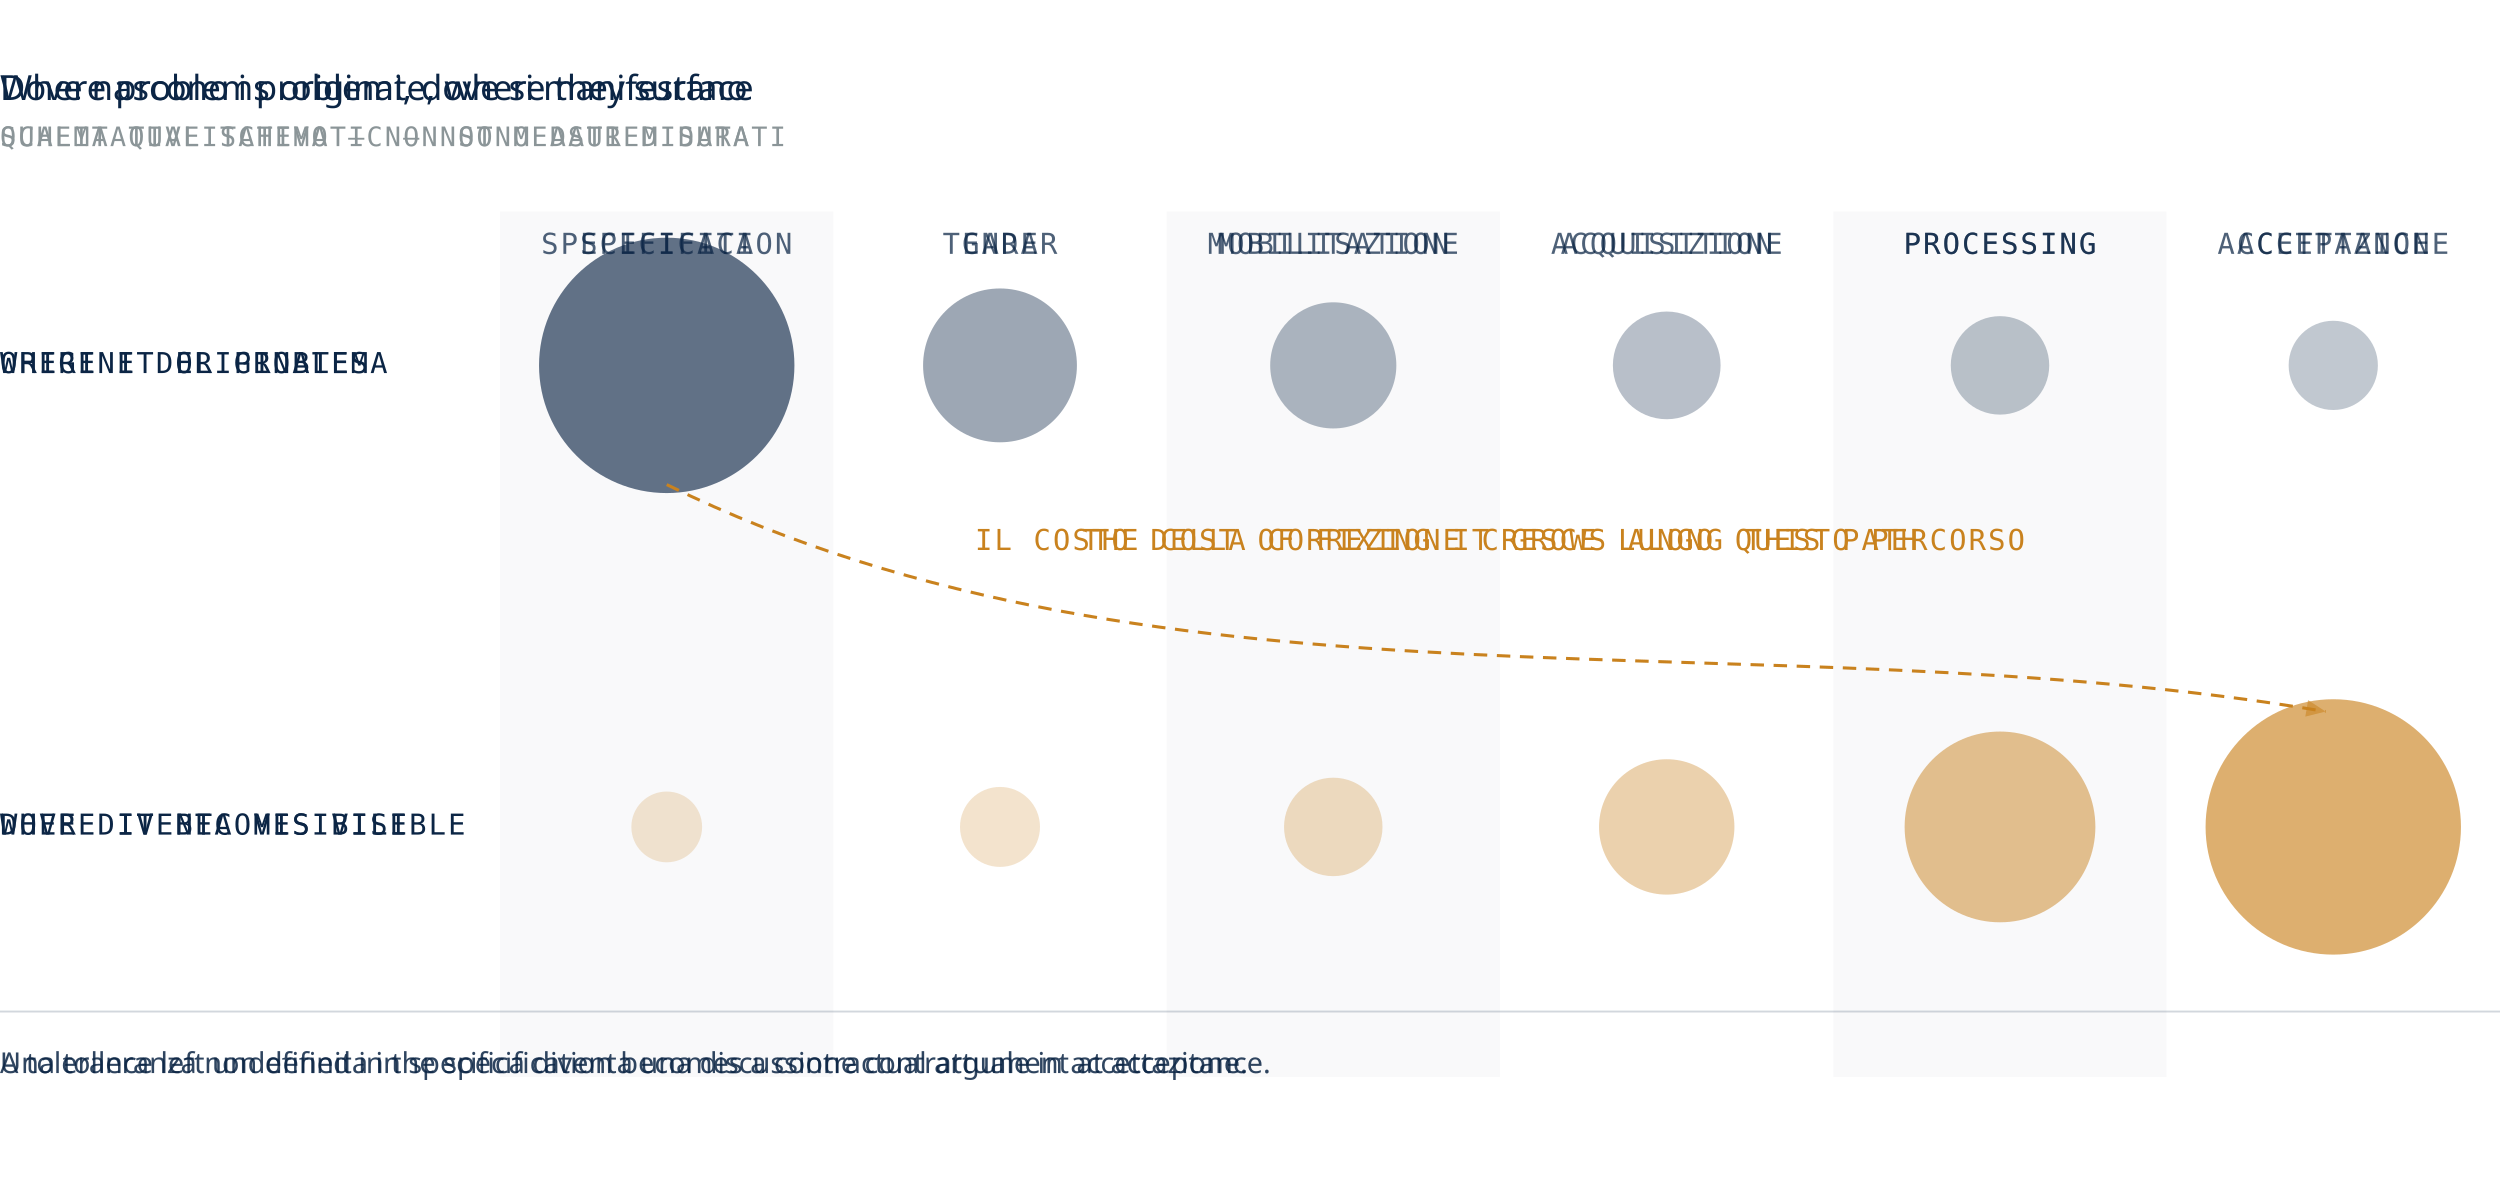
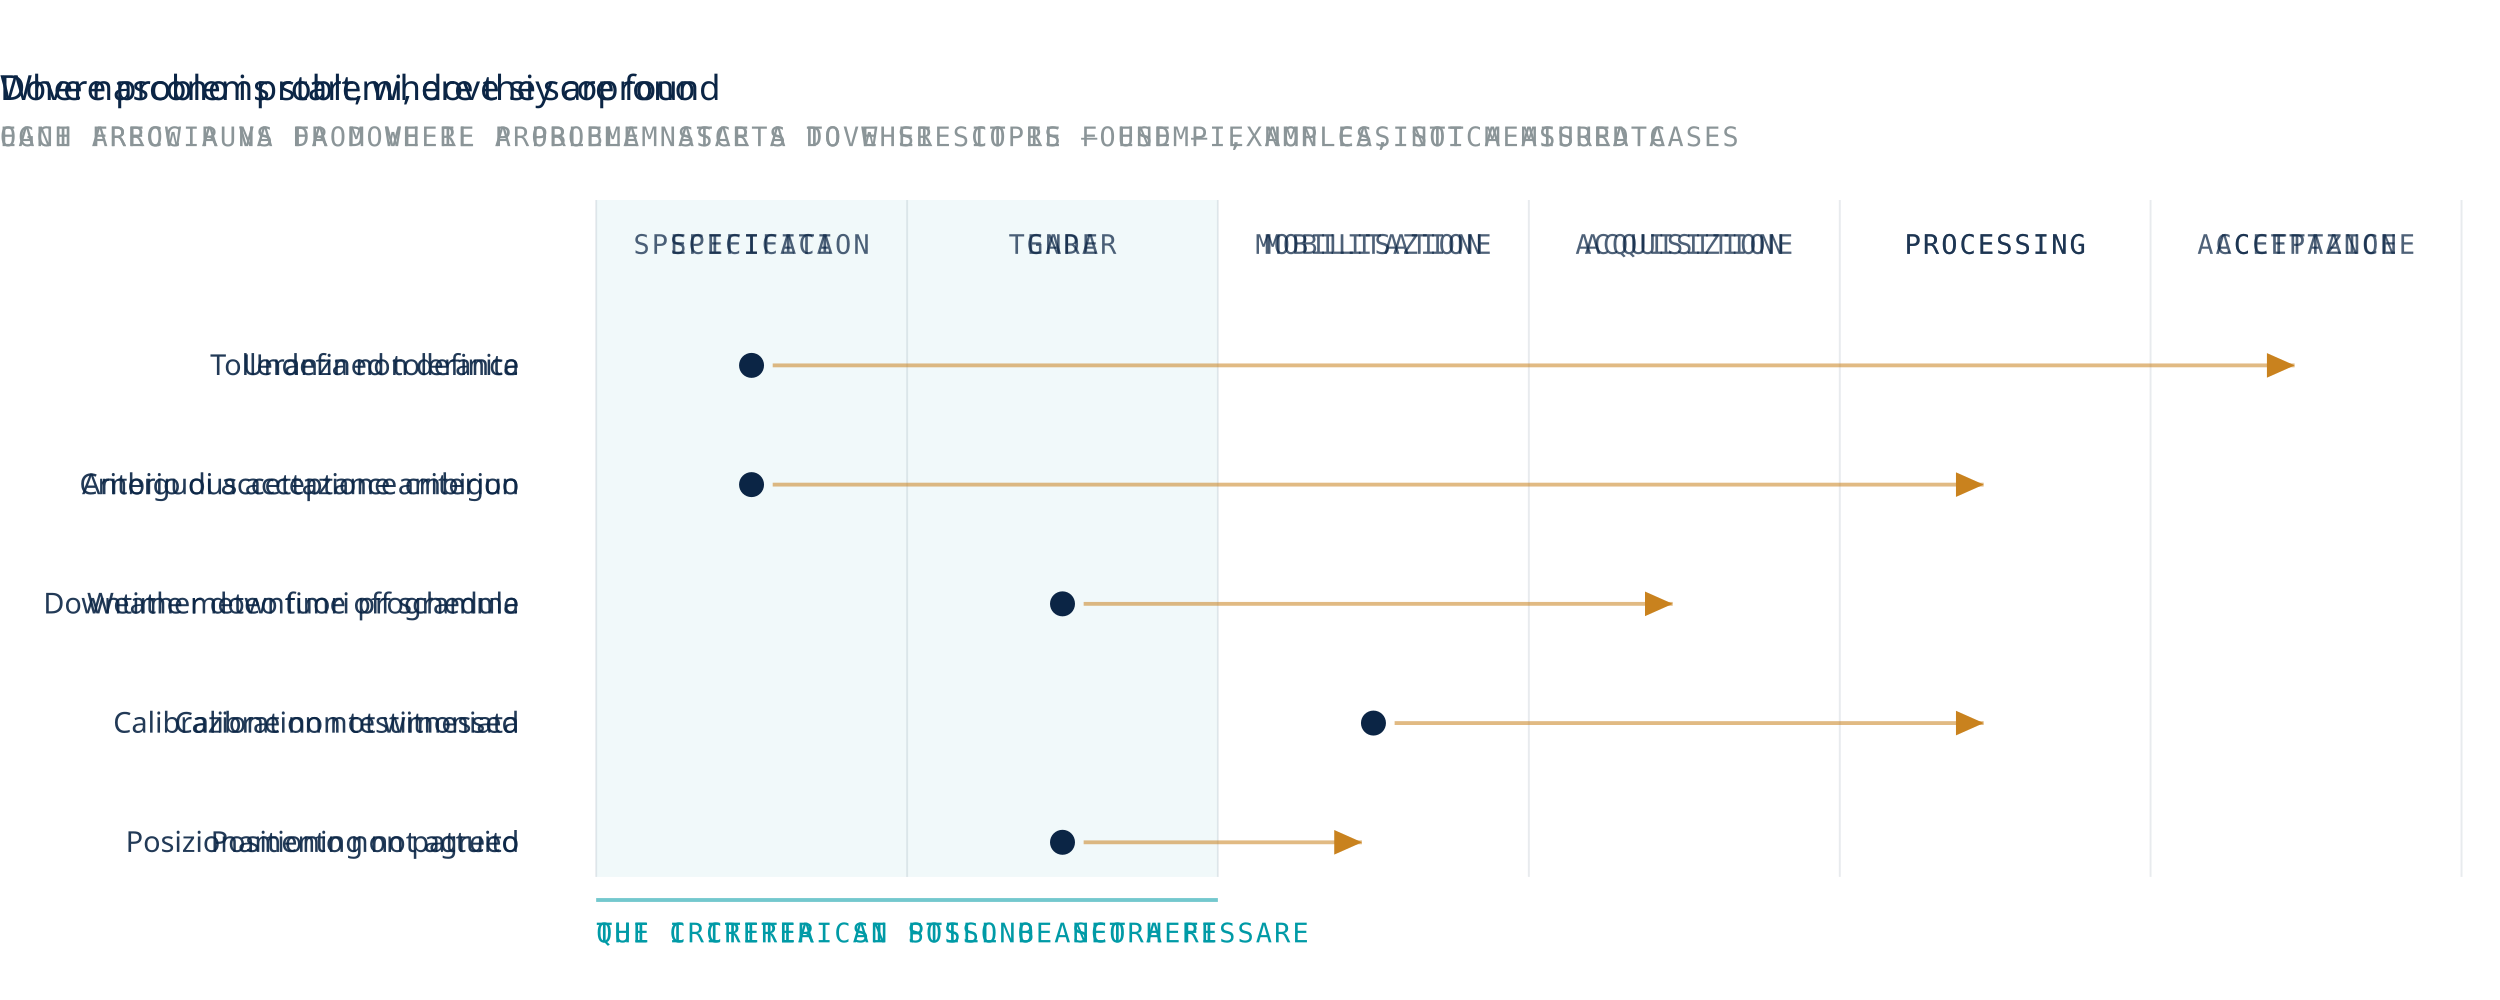
- <svg xmlns="http://www.w3.org/2000/svg" viewBox="0 0 1300 620" role="img" aria-label="Where offshore project problems originate compared with where they surface">
+ <svg xmlns="http://www.w3.org/2000/svg" viewBox="0 0 1300 520" role="img" aria-label="Examples of offshore project problems, each shown from the phase where it originates to the phase where it is found">
  <defs>
-     <marker id="fa" viewBox="0 0 9 9" refX="8" refY="4.5" markerWidth="7" markerHeight="7" orient="auto">
-       <path d="M0,1 L8,4.5 L0,8 Z" fill="#C9821E" fill-opacity=".55" />
+     <marker id="ar" viewBox="0 0 10 10" refX="9" refY="5" markerWidth="8" markerHeight="8" orient="auto">
+       <path d="M0,1 L9,5 L0,9 Z" fill="#C9821E" />
    </marker>
  </defs>
-   <text class="it" font-family="Archivo, sans-serif" x="0.0" y="52.0" font-size="18" fill="#0B2545" text-anchor="start">Dove nascono i problemi, dove si manifestano</text>
-   <text class="en" font-family="Archivo, sans-serif" x="0.0" y="52.0" font-size="18" fill="#0B2545" text-anchor="start">Where problems originate, where they surface</text>
-   <text class="it" font-family="IBM Plex Mono, monospace" letter-spacing="1.1" x="0.0" y="76.0" font-size="14" fill="#8B9598" text-anchor="start">SCHEMA QUALITATIVO – NON SONO DATI MISURATI</text>
-   <text class="en" font-family="IBM Plex Mono, monospace" letter-spacing="1.1" x="0.0" y="76.0" font-size="14" fill="#8B9598" text-anchor="start">QUALITATIVE SCHEMATIC – NOT MEASURED DATA</text>
-   <rect x="260.0" y="110" width="173.3" height="450" fill="#0B2545" fill-opacity=".025" />
-   <text class="it" font-family="IBM Plex Mono, monospace" letter-spacing="1.1" x="346.7" y="132.0" font-size="15" fill="#0B2545" text-anchor="middle" fill-opacity=".72">SPECIFICA</text>
-   <text class="en" font-family="IBM Plex Mono, monospace" letter-spacing="1.1" x="346.7" y="132.0" font-size="15" fill="#0B2545" text-anchor="middle" fill-opacity=".72">SPECIFICATION</text>
-   <text class="it" font-family="IBM Plex Mono, monospace" letter-spacing="1.1" x="520.0" y="132.0" font-size="15" fill="#0B2545" text-anchor="middle" fill-opacity=".72">GARA</text>
-   <text class="en" font-family="IBM Plex Mono, monospace" letter-spacing="1.1" x="520.0" y="132.0" font-size="15" fill="#0B2545" text-anchor="middle" fill-opacity=".72">TENDER</text>
-   <rect x="606.7" y="110" width="173.3" height="450" fill="#0B2545" fill-opacity=".025" />
-   <text class="it" font-family="IBM Plex Mono, monospace" letter-spacing="1.1" x="693.3" y="132.0" font-size="15" fill="#0B2545" text-anchor="middle" fill-opacity=".72">MOBILITAZIONE</text>
-   <text class="en" font-family="IBM Plex Mono, monospace" letter-spacing="1.1" x="693.3" y="132.0" font-size="15" fill="#0B2545" text-anchor="middle" fill-opacity=".72">MOBILISATION</text>
-   <text class="it" font-family="IBM Plex Mono, monospace" letter-spacing="1.1" x="866.7" y="132.0" font-size="15" fill="#0B2545" text-anchor="middle" fill-opacity=".72">ACQUISIZIONE</text>
-   <text class="en" font-family="IBM Plex Mono, monospace" letter-spacing="1.1" x="866.7" y="132.0" font-size="15" fill="#0B2545" text-anchor="middle" fill-opacity=".72">ACQUISITION</text>
-   <rect x="953.3" y="110" width="173.3" height="450" fill="#0B2545" fill-opacity=".025" />
-   <text class="it" font-family="IBM Plex Mono, monospace" letter-spacing="1.1" x="1040.0" y="132.0" font-size="15" fill="#0B2545" text-anchor="middle" fill-opacity=".72">PROCESSING</text>
-   <text class="en" font-family="IBM Plex Mono, monospace" letter-spacing="1.1" x="1040.0" y="132.0" font-size="15" fill="#0B2545" text-anchor="middle" fill-opacity=".72">PROCESSING</text>
-   <text class="it" font-family="IBM Plex Mono, monospace" letter-spacing="1.1" x="1213.3" y="132.0" font-size="15" fill="#0B2545" text-anchor="middle" fill-opacity=".72">ACCETTAZIONE</text>
-   <text class="en" font-family="IBM Plex Mono, monospace" letter-spacing="1.1" x="1213.3" y="132.0" font-size="15" fill="#0B2545" text-anchor="middle" fill-opacity=".72">ACCEPTANCE</text>
-   <text class="it" font-family="IBM Plex Mono, monospace" letter-spacing="1.1" x="0.0" y="194.0" font-size="15" fill="#0B2545" text-anchor="start">ORIGINE DEL PROBLEMA</text>
-   <text class="en" font-family="IBM Plex Mono, monospace" letter-spacing="1.1" x="0.0" y="194.0" font-size="15" fill="#0B2545" text-anchor="start">WHERE IT ORIGINATES</text>
-   <circle cx="346.7" cy="190" r="66.4" fill="#0B2545" fill-opacity="0.64" />
-   <circle cx="520.0" cy="190" r="40.0" fill="#0B2545" fill-opacity="0.40" />
-   <circle cx="693.3" cy="190" r="32.8" fill="#0B2545" fill-opacity="0.33" />
-   <circle cx="866.7" cy="190" r="28.0" fill="#0B2545" fill-opacity="0.29" />
-   <circle cx="1040.0" cy="190" r="25.6" fill="#0B2545" fill-opacity="0.27" />
-   <circle cx="1213.3" cy="190" r="23.2" fill="#0B2545" fill-opacity="0.25" />
-   <text class="it" font-family="IBM Plex Mono, monospace" letter-spacing="1.1" x="0.0" y="434.0" font-size="15" fill="#0B2545" text-anchor="start">DOVE DIVENTA VISIBILE</text>
-   <text class="en" font-family="IBM Plex Mono, monospace" letter-spacing="1.1" x="0.0" y="434.0" font-size="15" fill="#0B2545" text-anchor="start">WHERE IT BECOMES VISIBLE</text>
-   <circle cx="346.7" cy="430" r="18.4" fill="#C9821E" fill-opacity="0.20" />
-   <circle cx="520.0" cy="430" r="20.8" fill="#C9821E" fill-opacity="0.22" />
-   <circle cx="693.3" cy="430" r="25.6" fill="#C9821E" fill-opacity="0.27" />
-   <circle cx="866.7" cy="430" r="35.2" fill="#C9821E" fill-opacity="0.36" />
-   <circle cx="1040.0" cy="430" r="49.6" fill="#C9821E" fill-opacity="0.49" />
-   <circle cx="1213.3" cy="430" r="66.4" fill="#C9821E" fill-opacity="0.64" />
-   <path d="M346.7,252 C606.7,380 913.3,320 1209.3,370" fill="none" stroke="#C9821E" stroke-width="1.6" stroke-dasharray="7 5" marker-end="url(#fa)" />
-   <text class="it" font-family="IBM Plex Mono, monospace" letter-spacing="1.1" x="780.0" y="286.0" font-size="15" fill="#C9821E" text-anchor="middle">IL COSTO DELLA CORREZIONE CRESCE LUNGO QUESTO PERCORSO</text>
-   <text class="en" font-family="IBM Plex Mono, monospace" letter-spacing="1.1" x="780.0" y="286.0" font-size="15" fill="#C9821E" text-anchor="middle">THE COST OF FIXING IT GROWS ALONG THIS PATH</text>
-   <line x1="0" y1="526" x2="1300" y2="526" stroke="#0B2545" stroke-opacity=".18" />
-   <text class="it" font-family="Archivo, sans-serif" x="0.0" y="558.0" font-size="15" fill="#0B2545" text-anchor="start" fill-opacity=".85">Una tolleranza non definita in specifica diventa una discussione contrattuale in accettazione.</text>
-   <text class="en" font-family="Archivo, sans-serif" x="0.0" y="558.0" font-size="15" fill="#0B2545" text-anchor="start" fill-opacity=".85">A tolerance left undefined in the specification becomes a contractual argument at acceptance.</text>
+   <text class="it" font-family="Archivo, sans-serif" x="0.0" y="52.0" font-size="18" fill="#0B2545" text-anchor="start">Dove nascono i problemi, dove si scoprono</text>
+   <text class="en" font-family="Archivo, sans-serif" x="0.0" y="52.0" font-size="18" fill="#0B2545" text-anchor="start">Where problems start, where they are found</text>
+   <text class="it" font-family="IBM Plex Mono, monospace" letter-spacing="1.1" x="0.0" y="76.0" font-size="14" fill="#8B9598" text-anchor="start">OGNI FRECCIA VA DA DOVE IL PROBLEMA NASCE A DOVE SI SCOPRE – ESEMPI, NON CASISTICA MISURATA</text>
+   <text class="en" font-family="IBM Plex Mono, monospace" letter-spacing="1.1" x="0.0" y="76.0" font-size="14" fill="#8B9598" text-anchor="start">EACH ARROW RUNS FROM WHERE A PROBLEM STARTS TO WHERE IT IS FOUND – EXAMPLES, NOT MEASURED CASES</text>
+   <rect x="310.0" y="104" width="323.3" height="352" fill="#009AA6" fill-opacity=".055" />
+   <line x1="310.0" y1="104" x2="310.0" y2="456" stroke="#0B2545" stroke-opacity=".09" />
+   <line x1="471.7" y1="104" x2="471.7" y2="456" stroke="#0B2545" stroke-opacity=".09" />
+   <line x1="633.3" y1="104" x2="633.3" y2="456" stroke="#0B2545" stroke-opacity=".09" />
+   <line x1="795.0" y1="104" x2="795.0" y2="456" stroke="#0B2545" stroke-opacity=".09" />
+   <line x1="956.7" y1="104" x2="956.7" y2="456" stroke="#0B2545" stroke-opacity=".09" />
+   <line x1="1118.3" y1="104" x2="1118.3" y2="456" stroke="#0B2545" stroke-opacity=".09" />
+   <line x1="1280.0" y1="104" x2="1280.0" y2="456" stroke="#0B2545" stroke-opacity=".09" />
+   <text class="it" font-family="IBM Plex Mono, monospace" letter-spacing="1.1" x="390.8" y="132.0" font-size="14" fill="#0B2545" text-anchor="middle" fill-opacity=".72">SPECIFICA</text>
+   <text class="en" font-family="IBM Plex Mono, monospace" letter-spacing="1.1" x="390.8" y="132.0" font-size="14" fill="#0B2545" text-anchor="middle" fill-opacity=".72">SPECIFICATION</text>
+   <text class="it" font-family="IBM Plex Mono, monospace" letter-spacing="1.1" x="552.5" y="132.0" font-size="14" fill="#0B2545" text-anchor="middle" fill-opacity=".72">GARA</text>
+   <text class="en" font-family="IBM Plex Mono, monospace" letter-spacing="1.1" x="552.5" y="132.0" font-size="14" fill="#0B2545" text-anchor="middle" fill-opacity=".72">TENDER</text>
+   <text class="it" font-family="IBM Plex Mono, monospace" letter-spacing="1.1" x="714.2" y="132.0" font-size="14" fill="#0B2545" text-anchor="middle" fill-opacity=".72">MOBILITAZIONE</text>
+   <text class="en" font-family="IBM Plex Mono, monospace" letter-spacing="1.1" x="714.2" y="132.0" font-size="14" fill="#0B2545" text-anchor="middle" fill-opacity=".72">MOBILISATION</text>
+   <text class="it" font-family="IBM Plex Mono, monospace" letter-spacing="1.1" x="875.8" y="132.0" font-size="14" fill="#0B2545" text-anchor="middle" fill-opacity=".72">ACQUISIZIONE</text>
+   <text class="en" font-family="IBM Plex Mono, monospace" letter-spacing="1.1" x="875.8" y="132.0" font-size="14" fill="#0B2545" text-anchor="middle" fill-opacity=".72">ACQUISITION</text>
+   <text class="it" font-family="IBM Plex Mono, monospace" letter-spacing="1.1" x="1037.5" y="132.0" font-size="14" fill="#0B2545" text-anchor="middle" fill-opacity=".72">PROCESSING</text>
+   <text class="en" font-family="IBM Plex Mono, monospace" letter-spacing="1.1" x="1037.5" y="132.0" font-size="14" fill="#0B2545" text-anchor="middle" fill-opacity=".72">PROCESSING</text>
+   <text class="it" font-family="IBM Plex Mono, monospace" letter-spacing="1.1" x="1199.2" y="132.0" font-size="14" fill="#0B2545" text-anchor="middle" fill-opacity=".72">ACCETTAZIONE</text>
+   <text class="en" font-family="IBM Plex Mono, monospace" letter-spacing="1.1" x="1199.2" y="132.0" font-size="14" fill="#0B2545" text-anchor="middle" fill-opacity=".72">ACCEPTANCE</text>
+   <text class="it" font-family="Archivo, sans-serif" x="270.0" y="195.0" font-size="15" fill="#0B2545" text-anchor="end" fill-opacity=".9">Tolleranza non definita</text>
+   <text class="en" font-family="Archivo, sans-serif" x="270.0" y="195.0" font-size="15" fill="#0B2545" text-anchor="end" fill-opacity=".9">Undefined tolerance</text>
+   <circle cx="390.8" cy="190" r="6.5" fill="#0B2545" />
+   <line x1="401.8" y1="190" x2="1193.2" y2="190" stroke="#C9821E" stroke-width="2" stroke-opacity=".55" marker-end="url(#ar)" />
+   <text class="it" font-family="Archivo, sans-serif" x="270.0" y="257.0" font-size="15" fill="#0B2545" text-anchor="end" fill-opacity=".9">Criterio di accettazione ambiguo</text>
+   <text class="en" font-family="Archivo, sans-serif" x="270.0" y="257.0" font-size="15" fill="#0B2545" text-anchor="end" fill-opacity=".9">Ambiguous acceptance criterion</text>
+   <circle cx="390.8" cy="252" r="6.5" fill="#0B2545" />
+   <line x1="401.8" y1="252" x2="1031.5" y2="252" stroke="#C9821E" stroke-width="2" stroke-opacity=".55" marker-end="url(#ar)" />
+   <text class="it" font-family="Archivo, sans-serif" x="270.0" y="319.0" font-size="15" fill="#0B2545" text-anchor="end" fill-opacity=".9">Downtime meteo fuori programma</text>
+   <text class="en" font-family="Archivo, sans-serif" x="270.0" y="319.0" font-size="15" fill="#0B2545" text-anchor="end" fill-opacity=".9">Weather downtime off schedule</text>
+   <circle cx="552.5" cy="314" r="6.5" fill="#0B2545" />
+   <line x1="563.5" y1="314" x2="869.8" y2="314" stroke="#C9821E" stroke-width="2" stroke-opacity=".55" marker-end="url(#ar)" />
+   <text class="it" font-family="Archivo, sans-serif" x="270.0" y="381.0" font-size="15" fill="#0B2545" text-anchor="end" fill-opacity=".9">Calibrazione non testimoniata</text>
+   <text class="en" font-family="Archivo, sans-serif" x="270.0" y="381.0" font-size="15" fill="#0B2545" text-anchor="end" fill-opacity=".9">Calibration not witnessed</text>
+   <circle cx="714.2" cy="376" r="6.5" fill="#0B2545" />
+   <line x1="725.2" y1="376" x2="1031.5" y2="376" stroke="#C9821E" stroke-width="2" stroke-opacity=".55" marker-end="url(#ar)" />
+   <text class="it" font-family="Archivo, sans-serif" x="270.0" y="443.0" font-size="15" fill="#0B2545" text-anchor="end" fill-opacity=".9">Posizionamento non pattuito</text>
+   <text class="en" font-family="Archivo, sans-serif" x="270.0" y="443.0" font-size="15" fill="#0B2545" text-anchor="end" fill-opacity=".9">Positioning not agreed</text>
+   <circle cx="552.5" cy="438" r="6.5" fill="#0B2545" />
+   <line x1="563.5" y1="438" x2="708.2" y2="438" stroke="#C9821E" stroke-width="2" stroke-opacity=".55" marker-end="url(#ar)" />
+   <line x1="310.0" y1="468" x2="633.3" y2="468" stroke="#009AA6" stroke-width="2" stroke-opacity=".55" />
+   <text class="it" font-family="IBM Plex Mono, monospace" letter-spacing="1.1" x="310.0" y="490.0" font-size="14" fill="#009AA6" text-anchor="start">QUI I CRITERI SI POSSONO ANCORA FISSARE</text>
+   <text class="en" font-family="IBM Plex Mono, monospace" letter-spacing="1.1" x="310.0" y="490.0" font-size="14" fill="#009AA6" text-anchor="start">THE CRITERIA CAN STILL BE SET HERE</text>
</svg>
